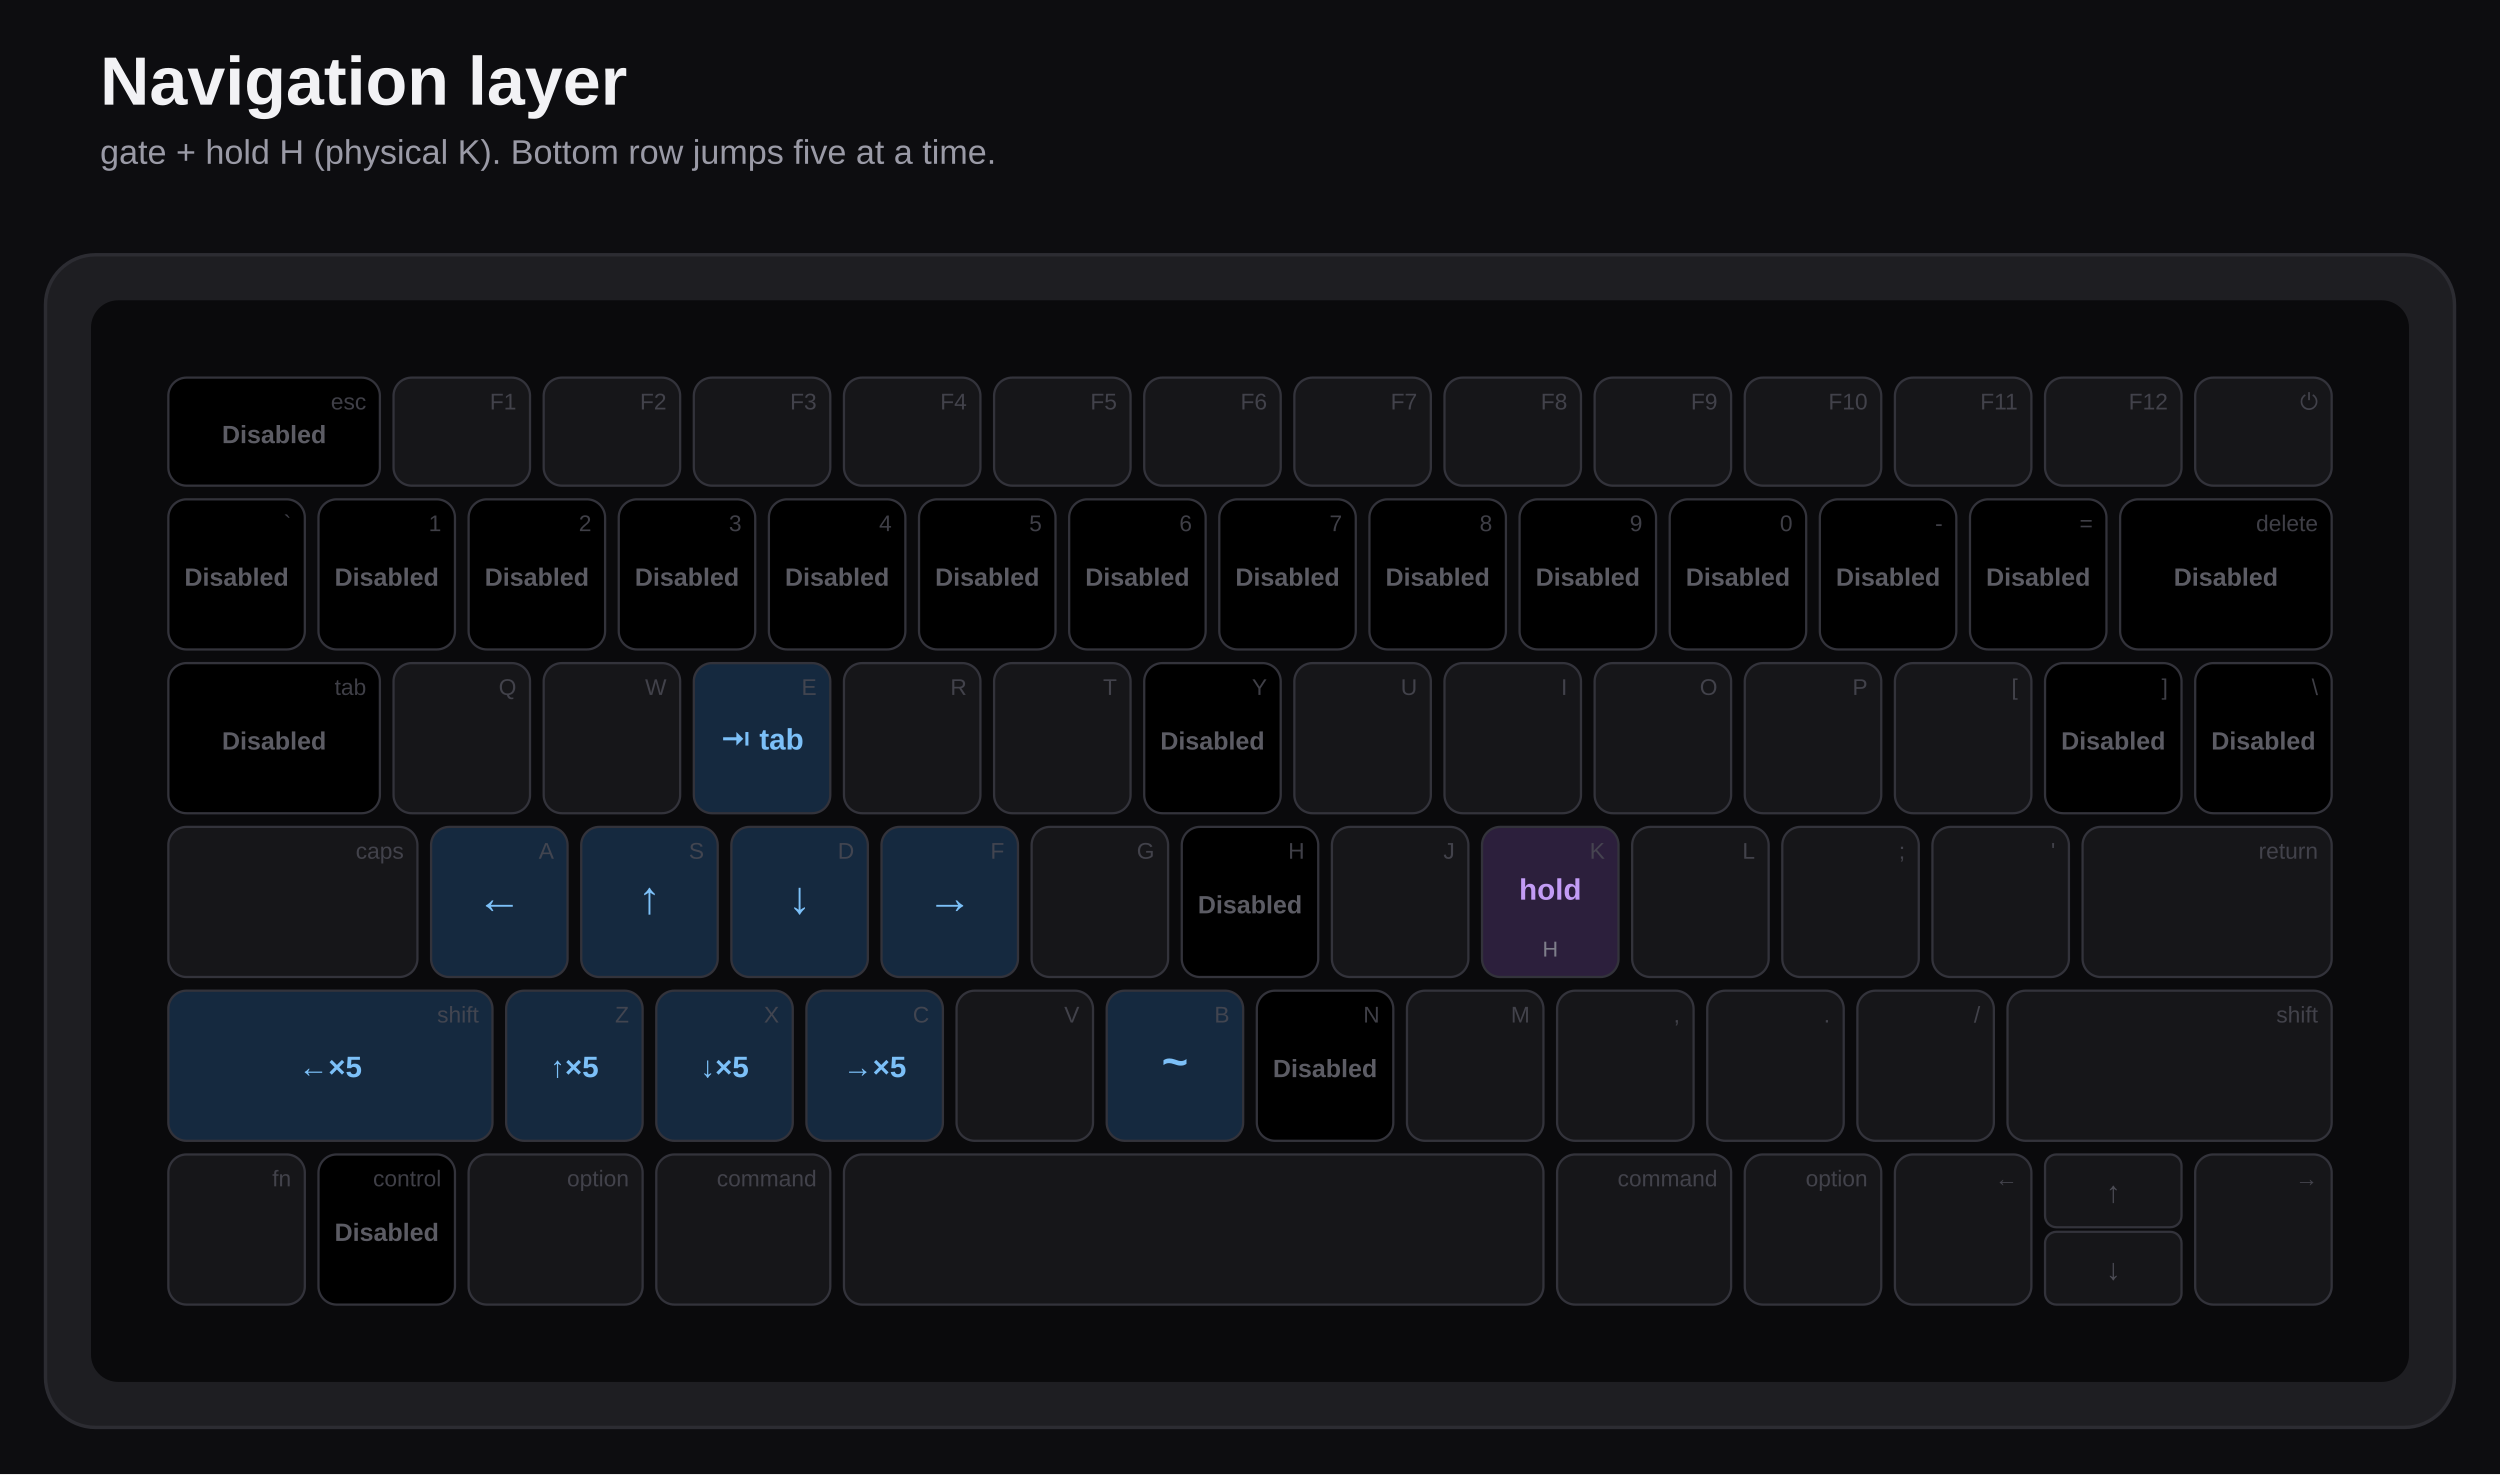
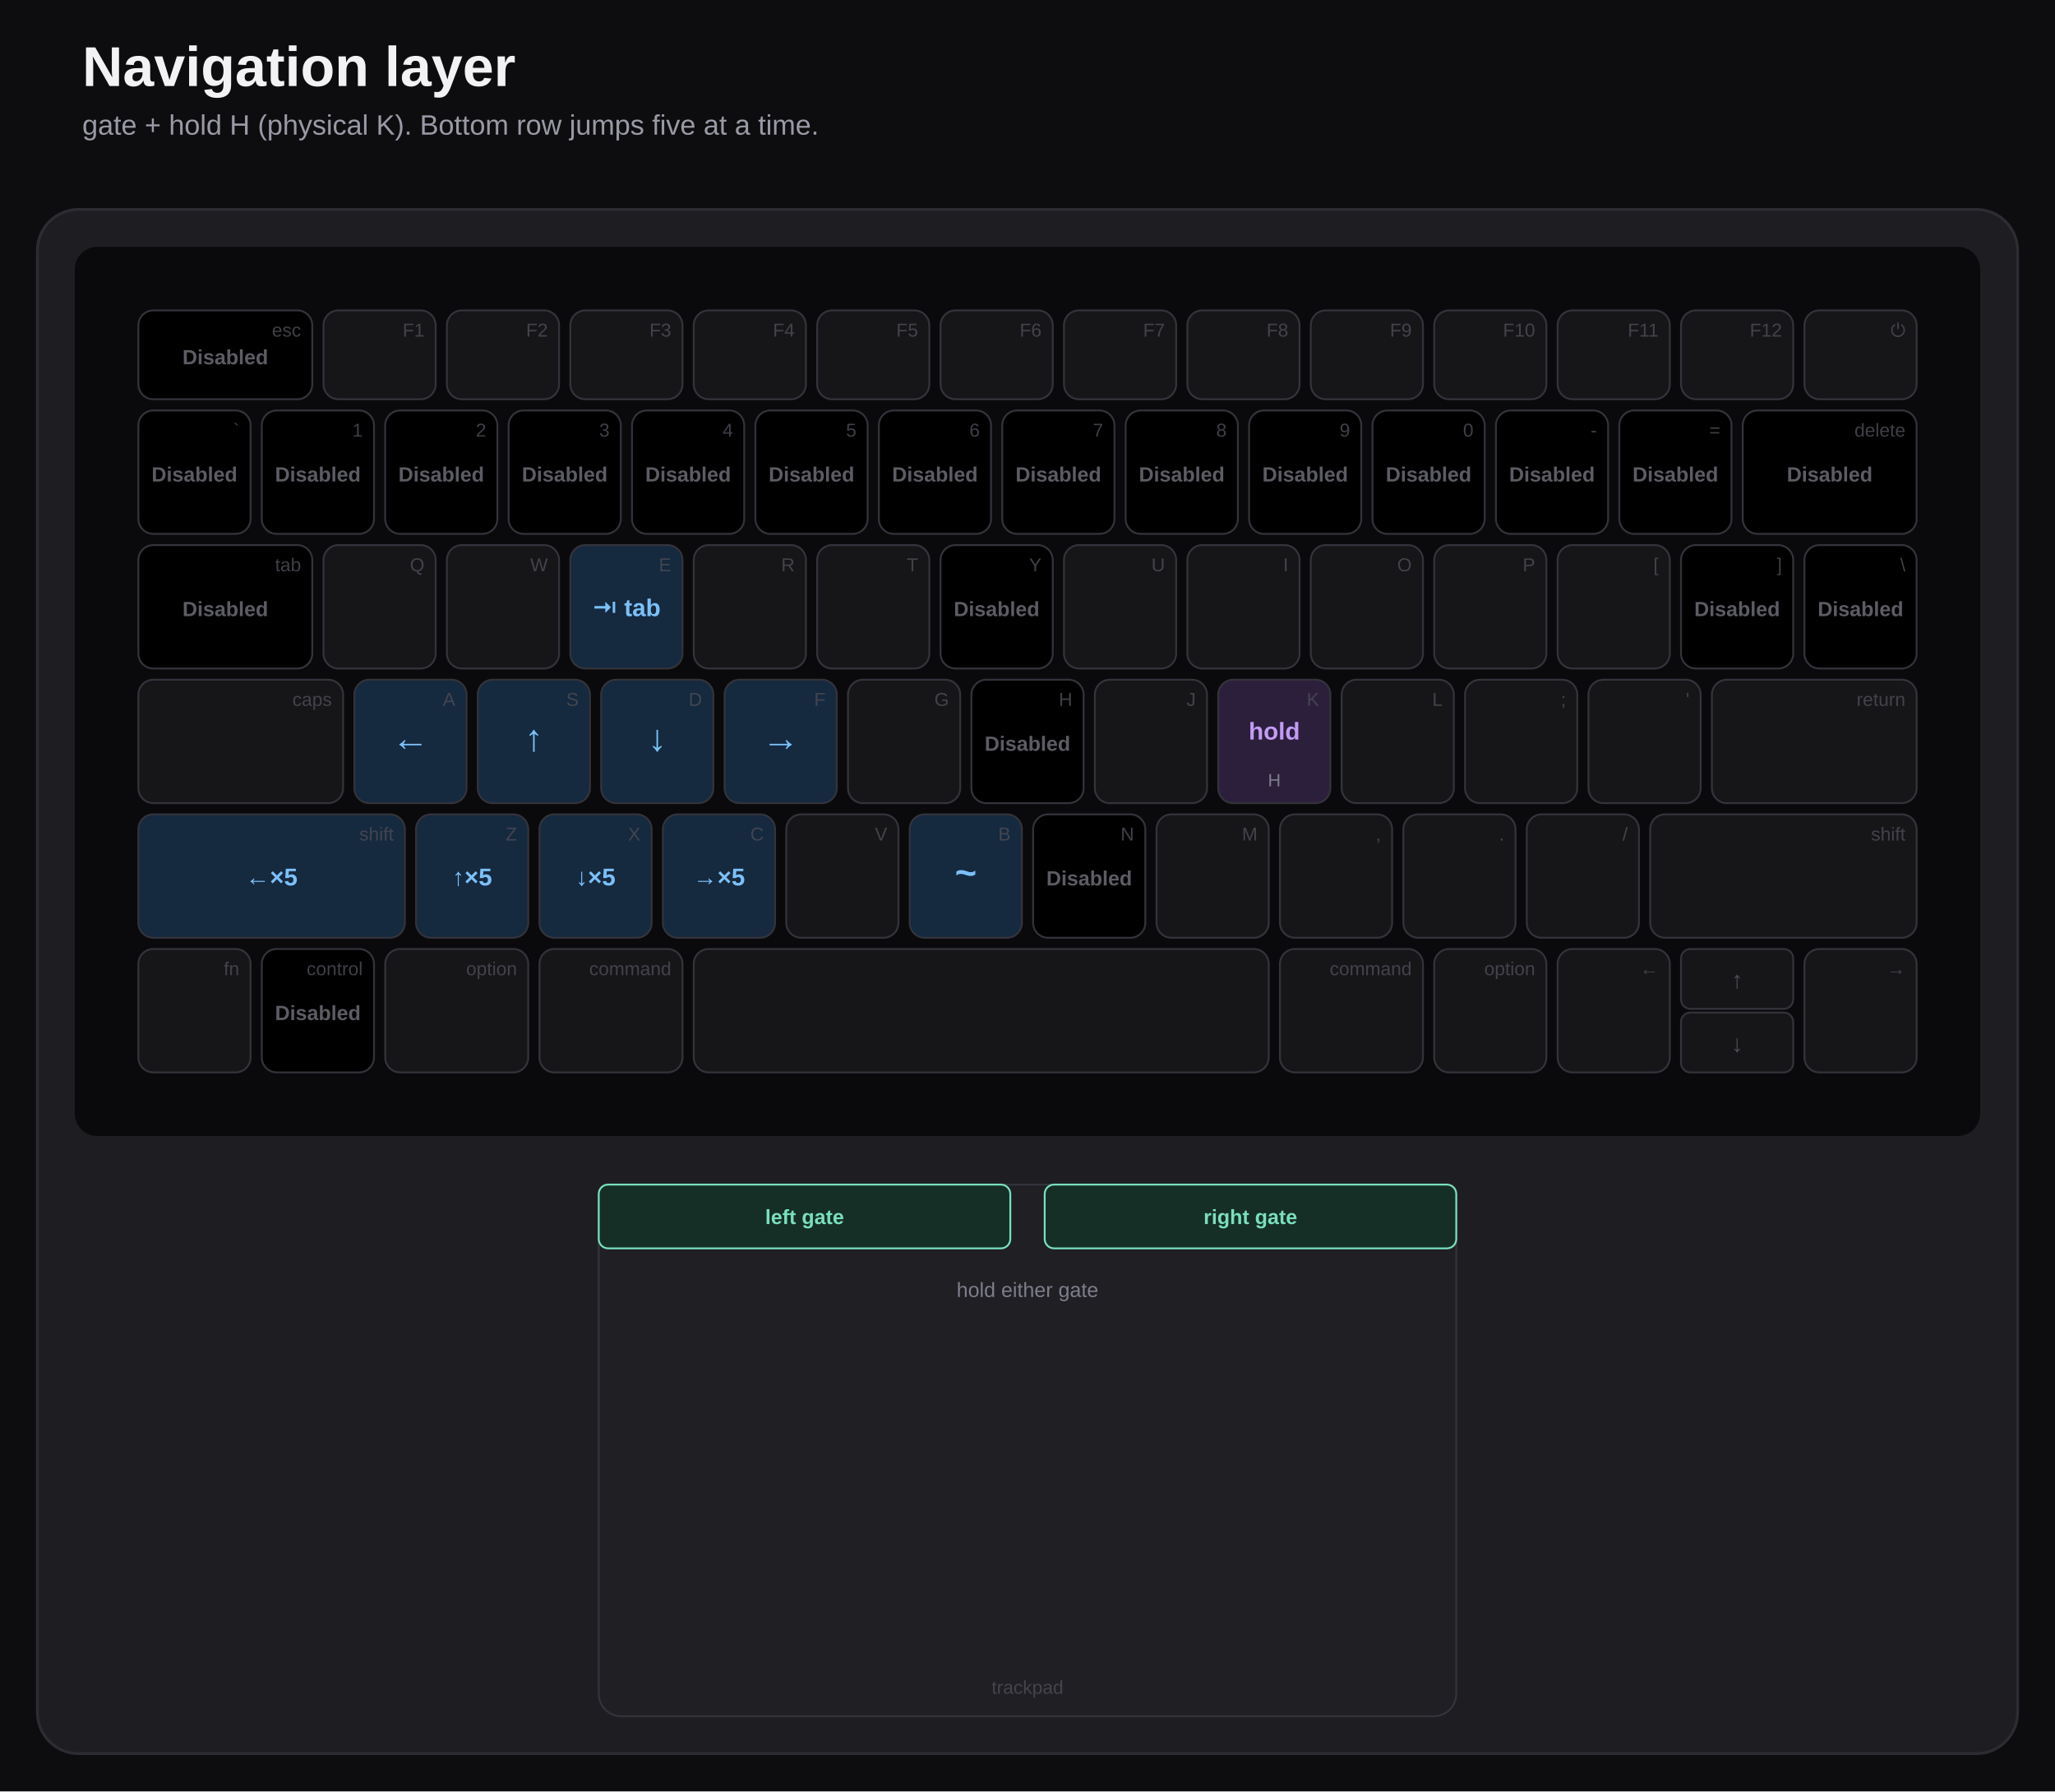
- <svg xmlns="http://www.w3.org/2000/svg" width="1099" height="648" viewBox="0 0 1099 648" role="img" aria-label="Navigation layer layer of the splitmac">
-   <rect width="1099" height="648" fill="#0d0d10" />
+ <svg xmlns="http://www.w3.org/2000/svg" width="1099" height="958" viewBox="0 0 1099 958" role="img" aria-label="Navigation layer layer of the splitmac">
+   <rect width="1099" height="958" fill="#0d0d10" />
  <text x="44.0" y="46.0" fill="#f2f2f5" font-size="30" font-weight="700" text-anchor="start" opacity="1.0" font-family="-apple-system, BlinkMacSystemFont, 'SF Pro Text', 'Helvetica Neue', Arial, sans-serif">Navigation layer</text>
  <text x="44.0" y="72.0" fill="#9a9aa6" font-size="15" font-weight="400" text-anchor="start" opacity="1.0" font-family="-apple-system, BlinkMacSystemFont, 'SF Pro Text', 'Helvetica Neue', Arial, sans-serif">gate + hold H (physical K). Bottom row jumps five at a time.</text>
-   <rect x="20.0" y="112.0" width="1059.0" height="515.5" rx="22" fill="#1e1e22" stroke="#2c2c32" stroke-width="1.5" />
+   <rect x="20.0" y="112.0" width="1059.0" height="825.8" rx="22" fill="#1e1e22" stroke="#2c2c32" stroke-width="1.5" />
  <rect x="40.0" y="132.0" width="1019.0" height="475.5" rx="12" fill="#0a0a0c" />
+   <rect x="320.2" y="633.5" width="458.6" height="284.3" rx="12" fill="#1f1f24" stroke="#33333b" stroke-width="1" />
+   <rect x="320.2" y="633.5" width="220.1" height="34.1" rx="5" fill="#152e26" stroke="#79dfbc" stroke-width="1" />
+   <text x="430.3" y="654.6" fill="#79dfbc" font-size="11" font-weight="600" text-anchor="middle" opacity="1.0" font-family="-apple-system, BlinkMacSystemFont, 'SF Pro Text', 'Helvetica Neue', Arial, sans-serif">left gate</text>
+   <rect x="558.7" y="633.5" width="220.1" height="34.1" rx="5" fill="#152e26" stroke="#79dfbc" stroke-width="1" />
+   <text x="668.7" y="654.6" fill="#79dfbc" font-size="11" font-weight="600" text-anchor="middle" opacity="1.0" font-family="-apple-system, BlinkMacSystemFont, 'SF Pro Text', 'Helvetica Neue', Arial, sans-serif">right gate</text>
+   <text x="549.5" y="693.6" fill="#7e7e8a" font-size="11" font-weight="500" text-anchor="middle" opacity="1.0" font-family="-apple-system, BlinkMacSystemFont, 'SF Pro Text', 'Helvetica Neue', Arial, sans-serif">hold either gate</text>
+   <text x="549.5" y="905.8" fill="#4a4a53" font-size="10" font-weight="500" text-anchor="middle" opacity="0.85" font-family="-apple-system, BlinkMacSystemFont, 'SF Pro Text', 'Helvetica Neue', Arial, sans-serif">trackpad</text>
  <rect x="74.0" y="166.0" width="93.0" height="47.5" rx="8" fill="#000000" stroke="#33333b" stroke-width="1" />
  <text x="161.0" y="180.0" fill="#4a4a53" font-size="10" font-weight="500" text-anchor="end" opacity="0.85" font-family="-apple-system, BlinkMacSystemFont, 'SF Pro Text', 'Helvetica Neue', Arial, sans-serif">esc</text>
  <text x="120.5" y="194.8" fill="#5c5c64" font-size="11" font-weight="600" text-anchor="middle" opacity="1.0" font-family="-apple-system, BlinkMacSystemFont, 'SF Pro Text', 'Helvetica Neue', Arial, sans-serif">Disabled</text>
  <rect x="173.0" y="166.0" width="60.0" height="47.5" rx="8" fill="#161619" stroke="#33333b" stroke-width="1" />
  <text x="227.0" y="180.0" fill="#4a4a53" font-size="10" font-weight="500" text-anchor="end" opacity="0.85" font-family="-apple-system, BlinkMacSystemFont, 'SF Pro Text', 'Helvetica Neue', Arial, sans-serif">F1</text>
  <rect x="239.0" y="166.0" width="60.0" height="47.5" rx="8" fill="#161619" stroke="#33333b" stroke-width="1" />
  <text x="293.0" y="180.0" fill="#4a4a53" font-size="10" font-weight="500" text-anchor="end" opacity="0.85" font-family="-apple-system, BlinkMacSystemFont, 'SF Pro Text', 'Helvetica Neue', Arial, sans-serif">F2</text>
  <rect x="305.0" y="166.0" width="60.0" height="47.5" rx="8" fill="#161619" stroke="#33333b" stroke-width="1" />
  <text x="359.0" y="180.0" fill="#4a4a53" font-size="10" font-weight="500" text-anchor="end" opacity="0.85" font-family="-apple-system, BlinkMacSystemFont, 'SF Pro Text', 'Helvetica Neue', Arial, sans-serif">F3</text>
  <rect x="371.0" y="166.0" width="60.0" height="47.5" rx="8" fill="#161619" stroke="#33333b" stroke-width="1" />
  <text x="425.0" y="180.0" fill="#4a4a53" font-size="10" font-weight="500" text-anchor="end" opacity="0.85" font-family="-apple-system, BlinkMacSystemFont, 'SF Pro Text', 'Helvetica Neue', Arial, sans-serif">F4</text>
  <rect x="437.0" y="166.0" width="60.0" height="47.5" rx="8" fill="#161619" stroke="#33333b" stroke-width="1" />
  <text x="491.0" y="180.0" fill="#4a4a53" font-size="10" font-weight="500" text-anchor="end" opacity="0.85" font-family="-apple-system, BlinkMacSystemFont, 'SF Pro Text', 'Helvetica Neue', Arial, sans-serif">F5</text>
  <rect x="503.0" y="166.0" width="60.0" height="47.5" rx="8" fill="#161619" stroke="#33333b" stroke-width="1" />
  <text x="557.0" y="180.0" fill="#4a4a53" font-size="10" font-weight="500" text-anchor="end" opacity="0.85" font-family="-apple-system, BlinkMacSystemFont, 'SF Pro Text', 'Helvetica Neue', Arial, sans-serif">F6</text>
  <rect x="569.0" y="166.0" width="60.0" height="47.5" rx="8" fill="#161619" stroke="#33333b" stroke-width="1" />
  <text x="623.0" y="180.0" fill="#4a4a53" font-size="10" font-weight="500" text-anchor="end" opacity="0.85" font-family="-apple-system, BlinkMacSystemFont, 'SF Pro Text', 'Helvetica Neue', Arial, sans-serif">F7</text>
  <rect x="635.0" y="166.0" width="60.0" height="47.5" rx="8" fill="#161619" stroke="#33333b" stroke-width="1" />
  <text x="689.0" y="180.0" fill="#4a4a53" font-size="10" font-weight="500" text-anchor="end" opacity="0.85" font-family="-apple-system, BlinkMacSystemFont, 'SF Pro Text', 'Helvetica Neue', Arial, sans-serif">F8</text>
  <rect x="701.0" y="166.0" width="60.0" height="47.5" rx="8" fill="#161619" stroke="#33333b" stroke-width="1" />
  <text x="755.0" y="180.0" fill="#4a4a53" font-size="10" font-weight="500" text-anchor="end" opacity="0.85" font-family="-apple-system, BlinkMacSystemFont, 'SF Pro Text', 'Helvetica Neue', Arial, sans-serif">F9</text>
  <rect x="767.0" y="166.0" width="60.0" height="47.5" rx="8" fill="#161619" stroke="#33333b" stroke-width="1" />
  <text x="821.0" y="180.0" fill="#4a4a53" font-size="10" font-weight="500" text-anchor="end" opacity="0.85" font-family="-apple-system, BlinkMacSystemFont, 'SF Pro Text', 'Helvetica Neue', Arial, sans-serif">F10</text>
  <rect x="833.0" y="166.0" width="60.0" height="47.5" rx="8" fill="#161619" stroke="#33333b" stroke-width="1" />
  <text x="887.0" y="180.0" fill="#4a4a53" font-size="10" font-weight="500" text-anchor="end" opacity="0.85" font-family="-apple-system, BlinkMacSystemFont, 'SF Pro Text', 'Helvetica Neue', Arial, sans-serif">F11</text>
  <rect x="899.0" y="166.0" width="60.0" height="47.5" rx="8" fill="#161619" stroke="#33333b" stroke-width="1" />
  <text x="953.0" y="180.0" fill="#4a4a53" font-size="10" font-weight="500" text-anchor="end" opacity="0.85" font-family="-apple-system, BlinkMacSystemFont, 'SF Pro Text', 'Helvetica Neue', Arial, sans-serif">F12</text>
  <rect x="965.0" y="166.0" width="60.0" height="47.5" rx="8" fill="#161619" stroke="#33333b" stroke-width="1" />
  <text x="1019.0" y="180.0" fill="#4a4a53" font-size="10" font-weight="500" text-anchor="end" opacity="0.85" font-family="-apple-system, BlinkMacSystemFont, 'SF Pro Text', 'Helvetica Neue', Arial, sans-serif">⏻</text>
  <rect x="74.0" y="219.5" width="60.0" height="66.0" rx="8" fill="#000000" stroke="#33333b" stroke-width="1" />
  <text x="128.0" y="233.5" fill="#4a4a53" font-size="10" font-weight="500" text-anchor="end" opacity="0.85" font-family="-apple-system, BlinkMacSystemFont, 'SF Pro Text', 'Helvetica Neue', Arial, sans-serif">`</text>
  <text x="104.0" y="257.5" fill="#5c5c64" font-size="11" font-weight="600" text-anchor="middle" opacity="1.0" font-family="-apple-system, BlinkMacSystemFont, 'SF Pro Text', 'Helvetica Neue', Arial, sans-serif">Disabled</text>
  <rect x="140.0" y="219.5" width="60.0" height="66.0" rx="8" fill="#000000" stroke="#33333b" stroke-width="1" />
  <text x="194.0" y="233.5" fill="#4a4a53" font-size="10" font-weight="500" text-anchor="end" opacity="0.85" font-family="-apple-system, BlinkMacSystemFont, 'SF Pro Text', 'Helvetica Neue', Arial, sans-serif">1</text>
  <text x="170.0" y="257.5" fill="#5c5c64" font-size="11" font-weight="600" text-anchor="middle" opacity="1.0" font-family="-apple-system, BlinkMacSystemFont, 'SF Pro Text', 'Helvetica Neue', Arial, sans-serif">Disabled</text>
  <rect x="206.0" y="219.5" width="60.0" height="66.0" rx="8" fill="#000000" stroke="#33333b" stroke-width="1" />
  <text x="260.0" y="233.5" fill="#4a4a53" font-size="10" font-weight="500" text-anchor="end" opacity="0.85" font-family="-apple-system, BlinkMacSystemFont, 'SF Pro Text', 'Helvetica Neue', Arial, sans-serif">2</text>
  <text x="236.0" y="257.5" fill="#5c5c64" font-size="11" font-weight="600" text-anchor="middle" opacity="1.0" font-family="-apple-system, BlinkMacSystemFont, 'SF Pro Text', 'Helvetica Neue', Arial, sans-serif">Disabled</text>
  <rect x="272.0" y="219.5" width="60.0" height="66.0" rx="8" fill="#000000" stroke="#33333b" stroke-width="1" />
  <text x="326.0" y="233.5" fill="#4a4a53" font-size="10" font-weight="500" text-anchor="end" opacity="0.85" font-family="-apple-system, BlinkMacSystemFont, 'SF Pro Text', 'Helvetica Neue', Arial, sans-serif">3</text>
  <text x="302.0" y="257.5" fill="#5c5c64" font-size="11" font-weight="600" text-anchor="middle" opacity="1.0" font-family="-apple-system, BlinkMacSystemFont, 'SF Pro Text', 'Helvetica Neue', Arial, sans-serif">Disabled</text>
  <rect x="338.0" y="219.5" width="60.0" height="66.0" rx="8" fill="#000000" stroke="#33333b" stroke-width="1" />
  <text x="392.0" y="233.5" fill="#4a4a53" font-size="10" font-weight="500" text-anchor="end" opacity="0.85" font-family="-apple-system, BlinkMacSystemFont, 'SF Pro Text', 'Helvetica Neue', Arial, sans-serif">4</text>
  <text x="368.0" y="257.5" fill="#5c5c64" font-size="11" font-weight="600" text-anchor="middle" opacity="1.0" font-family="-apple-system, BlinkMacSystemFont, 'SF Pro Text', 'Helvetica Neue', Arial, sans-serif">Disabled</text>
  <rect x="404.0" y="219.5" width="60.0" height="66.0" rx="8" fill="#000000" stroke="#33333b" stroke-width="1" />
  <text x="458.0" y="233.5" fill="#4a4a53" font-size="10" font-weight="500" text-anchor="end" opacity="0.85" font-family="-apple-system, BlinkMacSystemFont, 'SF Pro Text', 'Helvetica Neue', Arial, sans-serif">5</text>
  <text x="434.0" y="257.5" fill="#5c5c64" font-size="11" font-weight="600" text-anchor="middle" opacity="1.0" font-family="-apple-system, BlinkMacSystemFont, 'SF Pro Text', 'Helvetica Neue', Arial, sans-serif">Disabled</text>
  <rect x="470.0" y="219.5" width="60.0" height="66.0" rx="8" fill="#000000" stroke="#33333b" stroke-width="1" />
  <text x="524.0" y="233.5" fill="#4a4a53" font-size="10" font-weight="500" text-anchor="end" opacity="0.85" font-family="-apple-system, BlinkMacSystemFont, 'SF Pro Text', 'Helvetica Neue', Arial, sans-serif">6</text>
  <text x="500.0" y="257.5" fill="#5c5c64" font-size="11" font-weight="600" text-anchor="middle" opacity="1.0" font-family="-apple-system, BlinkMacSystemFont, 'SF Pro Text', 'Helvetica Neue', Arial, sans-serif">Disabled</text>
  <rect x="536.0" y="219.5" width="60.0" height="66.0" rx="8" fill="#000000" stroke="#33333b" stroke-width="1" />
  <text x="590.0" y="233.5" fill="#4a4a53" font-size="10" font-weight="500" text-anchor="end" opacity="0.85" font-family="-apple-system, BlinkMacSystemFont, 'SF Pro Text', 'Helvetica Neue', Arial, sans-serif">7</text>
  <text x="566.0" y="257.5" fill="#5c5c64" font-size="11" font-weight="600" text-anchor="middle" opacity="1.0" font-family="-apple-system, BlinkMacSystemFont, 'SF Pro Text', 'Helvetica Neue', Arial, sans-serif">Disabled</text>
  <rect x="602.0" y="219.5" width="60.0" height="66.0" rx="8" fill="#000000" stroke="#33333b" stroke-width="1" />
  <text x="656.0" y="233.5" fill="#4a4a53" font-size="10" font-weight="500" text-anchor="end" opacity="0.85" font-family="-apple-system, BlinkMacSystemFont, 'SF Pro Text', 'Helvetica Neue', Arial, sans-serif">8</text>
  <text x="632.0" y="257.5" fill="#5c5c64" font-size="11" font-weight="600" text-anchor="middle" opacity="1.0" font-family="-apple-system, BlinkMacSystemFont, 'SF Pro Text', 'Helvetica Neue', Arial, sans-serif">Disabled</text>
  <rect x="668.0" y="219.5" width="60.0" height="66.0" rx="8" fill="#000000" stroke="#33333b" stroke-width="1" />
  <text x="722.0" y="233.5" fill="#4a4a53" font-size="10" font-weight="500" text-anchor="end" opacity="0.85" font-family="-apple-system, BlinkMacSystemFont, 'SF Pro Text', 'Helvetica Neue', Arial, sans-serif">9</text>
  <text x="698.0" y="257.5" fill="#5c5c64" font-size="11" font-weight="600" text-anchor="middle" opacity="1.0" font-family="-apple-system, BlinkMacSystemFont, 'SF Pro Text', 'Helvetica Neue', Arial, sans-serif">Disabled</text>
  <rect x="734.0" y="219.5" width="60.0" height="66.0" rx="8" fill="#000000" stroke="#33333b" stroke-width="1" />
  <text x="788.0" y="233.5" fill="#4a4a53" font-size="10" font-weight="500" text-anchor="end" opacity="0.85" font-family="-apple-system, BlinkMacSystemFont, 'SF Pro Text', 'Helvetica Neue', Arial, sans-serif">0</text>
  <text x="764.0" y="257.5" fill="#5c5c64" font-size="11" font-weight="600" text-anchor="middle" opacity="1.0" font-family="-apple-system, BlinkMacSystemFont, 'SF Pro Text', 'Helvetica Neue', Arial, sans-serif">Disabled</text>
  <rect x="800.0" y="219.5" width="60.0" height="66.0" rx="8" fill="#000000" stroke="#33333b" stroke-width="1" />
  <text x="854.0" y="233.5" fill="#4a4a53" font-size="10" font-weight="500" text-anchor="end" opacity="0.85" font-family="-apple-system, BlinkMacSystemFont, 'SF Pro Text', 'Helvetica Neue', Arial, sans-serif">-</text>
  <text x="830.0" y="257.5" fill="#5c5c64" font-size="11" font-weight="600" text-anchor="middle" opacity="1.0" font-family="-apple-system, BlinkMacSystemFont, 'SF Pro Text', 'Helvetica Neue', Arial, sans-serif">Disabled</text>
  <rect x="866.0" y="219.5" width="60.0" height="66.0" rx="8" fill="#000000" stroke="#33333b" stroke-width="1" />
  <text x="920.0" y="233.5" fill="#4a4a53" font-size="10" font-weight="500" text-anchor="end" opacity="0.85" font-family="-apple-system, BlinkMacSystemFont, 'SF Pro Text', 'Helvetica Neue', Arial, sans-serif">=</text>
  <text x="896.0" y="257.5" fill="#5c5c64" font-size="11" font-weight="600" text-anchor="middle" opacity="1.0" font-family="-apple-system, BlinkMacSystemFont, 'SF Pro Text', 'Helvetica Neue', Arial, sans-serif">Disabled</text>
  <rect x="932.0" y="219.5" width="93.0" height="66.0" rx="8" fill="#000000" stroke="#33333b" stroke-width="1" />
  <text x="1019.0" y="233.5" fill="#4a4a53" font-size="10" font-weight="500" text-anchor="end" opacity="0.85" font-family="-apple-system, BlinkMacSystemFont, 'SF Pro Text', 'Helvetica Neue', Arial, sans-serif">delete</text>
  <text x="978.5" y="257.5" fill="#5c5c64" font-size="11" font-weight="600" text-anchor="middle" opacity="1.0" font-family="-apple-system, BlinkMacSystemFont, 'SF Pro Text', 'Helvetica Neue', Arial, sans-serif">Disabled</text>
  <rect x="74.0" y="291.5" width="93.0" height="66.0" rx="8" fill="#000000" stroke="#33333b" stroke-width="1" />
  <text x="161.0" y="305.5" fill="#4a4a53" font-size="10" font-weight="500" text-anchor="end" opacity="0.85" font-family="-apple-system, BlinkMacSystemFont, 'SF Pro Text', 'Helvetica Neue', Arial, sans-serif">tab</text>
  <text x="120.5" y="329.5" fill="#5c5c64" font-size="11" font-weight="600" text-anchor="middle" opacity="1.0" font-family="-apple-system, BlinkMacSystemFont, 'SF Pro Text', 'Helvetica Neue', Arial, sans-serif">Disabled</text>
  <rect x="173.0" y="291.5" width="60.0" height="66.0" rx="8" fill="#161619" stroke="#33333b" stroke-width="1" />
  <text x="227.0" y="305.5" fill="#4a4a53" font-size="10" font-weight="500" text-anchor="end" opacity="0.85" font-family="-apple-system, BlinkMacSystemFont, 'SF Pro Text', 'Helvetica Neue', Arial, sans-serif">Q</text>
  <rect x="239.0" y="291.5" width="60.0" height="66.0" rx="8" fill="#161619" stroke="#33333b" stroke-width="1" />
  <text x="293.0" y="305.5" fill="#4a4a53" font-size="10" font-weight="500" text-anchor="end" opacity="0.85" font-family="-apple-system, BlinkMacSystemFont, 'SF Pro Text', 'Helvetica Neue', Arial, sans-serif">W</text>
  <rect x="305.0" y="291.5" width="60.0" height="66.0" rx="8" fill="#15293f" stroke="#33333b" stroke-width="1" />
  <text x="359.0" y="305.5" fill="#4a4a53" font-size="10" font-weight="500" text-anchor="end" opacity="0.85" font-family="-apple-system, BlinkMacSystemFont, 'SF Pro Text', 'Helvetica Neue', Arial, sans-serif">E</text>
  <text x="335.0" y="329.5" fill="#7cc0f8" font-size="13" font-weight="600" text-anchor="middle" opacity="1.0" font-family="-apple-system, BlinkMacSystemFont, 'SF Pro Text', 'Helvetica Neue', Arial, sans-serif">⇥ tab</text>
  <rect x="371.0" y="291.5" width="60.0" height="66.0" rx="8" fill="#161619" stroke="#33333b" stroke-width="1" />
  <text x="425.0" y="305.5" fill="#4a4a53" font-size="10" font-weight="500" text-anchor="end" opacity="0.85" font-family="-apple-system, BlinkMacSystemFont, 'SF Pro Text', 'Helvetica Neue', Arial, sans-serif">R</text>
  <rect x="437.0" y="291.5" width="60.0" height="66.0" rx="8" fill="#161619" stroke="#33333b" stroke-width="1" />
  <text x="491.0" y="305.5" fill="#4a4a53" font-size="10" font-weight="500" text-anchor="end" opacity="0.85" font-family="-apple-system, BlinkMacSystemFont, 'SF Pro Text', 'Helvetica Neue', Arial, sans-serif">T</text>
  <rect x="503.0" y="291.5" width="60.0" height="66.0" rx="8" fill="#000000" stroke="#33333b" stroke-width="1" />
  <text x="557.0" y="305.5" fill="#4a4a53" font-size="10" font-weight="500" text-anchor="end" opacity="0.85" font-family="-apple-system, BlinkMacSystemFont, 'SF Pro Text', 'Helvetica Neue', Arial, sans-serif">Y</text>
  <text x="533.0" y="329.5" fill="#5c5c64" font-size="11" font-weight="600" text-anchor="middle" opacity="1.0" font-family="-apple-system, BlinkMacSystemFont, 'SF Pro Text', 'Helvetica Neue', Arial, sans-serif">Disabled</text>
  <rect x="569.0" y="291.5" width="60.0" height="66.0" rx="8" fill="#161619" stroke="#33333b" stroke-width="1" />
  <text x="623.0" y="305.5" fill="#4a4a53" font-size="10" font-weight="500" text-anchor="end" opacity="0.85" font-family="-apple-system, BlinkMacSystemFont, 'SF Pro Text', 'Helvetica Neue', Arial, sans-serif">U</text>
  <rect x="635.0" y="291.5" width="60.0" height="66.0" rx="8" fill="#161619" stroke="#33333b" stroke-width="1" />
  <text x="689.0" y="305.5" fill="#4a4a53" font-size="10" font-weight="500" text-anchor="end" opacity="0.85" font-family="-apple-system, BlinkMacSystemFont, 'SF Pro Text', 'Helvetica Neue', Arial, sans-serif">I</text>
  <rect x="701.0" y="291.5" width="60.0" height="66.0" rx="8" fill="#161619" stroke="#33333b" stroke-width="1" />
  <text x="755.0" y="305.5" fill="#4a4a53" font-size="10" font-weight="500" text-anchor="end" opacity="0.85" font-family="-apple-system, BlinkMacSystemFont, 'SF Pro Text', 'Helvetica Neue', Arial, sans-serif">O</text>
  <rect x="767.0" y="291.5" width="60.0" height="66.0" rx="8" fill="#161619" stroke="#33333b" stroke-width="1" />
  <text x="821.0" y="305.5" fill="#4a4a53" font-size="10" font-weight="500" text-anchor="end" opacity="0.85" font-family="-apple-system, BlinkMacSystemFont, 'SF Pro Text', 'Helvetica Neue', Arial, sans-serif">P</text>
  <rect x="833.0" y="291.5" width="60.0" height="66.0" rx="8" fill="#161619" stroke="#33333b" stroke-width="1" />
  <text x="887.0" y="305.5" fill="#4a4a53" font-size="10" font-weight="500" text-anchor="end" opacity="0.85" font-family="-apple-system, BlinkMacSystemFont, 'SF Pro Text', 'Helvetica Neue', Arial, sans-serif">[</text>
  <rect x="899.0" y="291.5" width="60.0" height="66.0" rx="8" fill="#000000" stroke="#33333b" stroke-width="1" />
  <text x="953.0" y="305.5" fill="#4a4a53" font-size="10" font-weight="500" text-anchor="end" opacity="0.85" font-family="-apple-system, BlinkMacSystemFont, 'SF Pro Text', 'Helvetica Neue', Arial, sans-serif">]</text>
  <text x="929.0" y="329.5" fill="#5c5c64" font-size="11" font-weight="600" text-anchor="middle" opacity="1.0" font-family="-apple-system, BlinkMacSystemFont, 'SF Pro Text', 'Helvetica Neue', Arial, sans-serif">Disabled</text>
  <rect x="965.0" y="291.5" width="60.0" height="66.0" rx="8" fill="#000000" stroke="#33333b" stroke-width="1" />
  <text x="1019.0" y="305.5" fill="#4a4a53" font-size="10" font-weight="500" text-anchor="end" opacity="0.85" font-family="-apple-system, BlinkMacSystemFont, 'SF Pro Text', 'Helvetica Neue', Arial, sans-serif">\</text>
  <text x="995.0" y="329.5" fill="#5c5c64" font-size="11" font-weight="600" text-anchor="middle" opacity="1.0" font-family="-apple-system, BlinkMacSystemFont, 'SF Pro Text', 'Helvetica Neue', Arial, sans-serif">Disabled</text>
  <rect x="74.0" y="363.5" width="109.5" height="66.0" rx="8" fill="#161619" stroke="#33333b" stroke-width="1" />
  <text x="177.5" y="377.5" fill="#4a4a53" font-size="10" font-weight="500" text-anchor="end" opacity="0.85" font-family="-apple-system, BlinkMacSystemFont, 'SF Pro Text', 'Helvetica Neue', Arial, sans-serif">caps</text>
  <rect x="189.5" y="363.5" width="60.0" height="66.0" rx="8" fill="#15293f" stroke="#33333b" stroke-width="1" />
  <text x="243.5" y="377.5" fill="#4a4a53" font-size="10" font-weight="500" text-anchor="end" opacity="0.85" font-family="-apple-system, BlinkMacSystemFont, 'SF Pro Text', 'Helvetica Neue', Arial, sans-serif">A</text>
  <text x="219.5" y="401.5" fill="#7cc0f8" font-size="20" font-weight="700" text-anchor="middle" opacity="1.0" font-family="-apple-system, BlinkMacSystemFont, 'SF Pro Text', 'Helvetica Neue', Arial, sans-serif">←</text>
  <rect x="255.5" y="363.5" width="60.0" height="66.0" rx="8" fill="#15293f" stroke="#33333b" stroke-width="1" />
  <text x="309.5" y="377.5" fill="#4a4a53" font-size="10" font-weight="500" text-anchor="end" opacity="0.85" font-family="-apple-system, BlinkMacSystemFont, 'SF Pro Text', 'Helvetica Neue', Arial, sans-serif">S</text>
  <text x="285.5" y="401.5" fill="#7cc0f8" font-size="20" font-weight="700" text-anchor="middle" opacity="1.0" font-family="-apple-system, BlinkMacSystemFont, 'SF Pro Text', 'Helvetica Neue', Arial, sans-serif">↑</text>
  <rect x="321.5" y="363.5" width="60.0" height="66.0" rx="8" fill="#15293f" stroke="#33333b" stroke-width="1" />
  <text x="375.5" y="377.5" fill="#4a4a53" font-size="10" font-weight="500" text-anchor="end" opacity="0.85" font-family="-apple-system, BlinkMacSystemFont, 'SF Pro Text', 'Helvetica Neue', Arial, sans-serif">D</text>
  <text x="351.5" y="401.5" fill="#7cc0f8" font-size="20" font-weight="700" text-anchor="middle" opacity="1.0" font-family="-apple-system, BlinkMacSystemFont, 'SF Pro Text', 'Helvetica Neue', Arial, sans-serif">↓</text>
  <rect x="387.5" y="363.5" width="60.0" height="66.0" rx="8" fill="#15293f" stroke="#33333b" stroke-width="1" />
  <text x="441.5" y="377.5" fill="#4a4a53" font-size="10" font-weight="500" text-anchor="end" opacity="0.85" font-family="-apple-system, BlinkMacSystemFont, 'SF Pro Text', 'Helvetica Neue', Arial, sans-serif">F</text>
  <text x="417.5" y="401.5" fill="#7cc0f8" font-size="20" font-weight="700" text-anchor="middle" opacity="1.0" font-family="-apple-system, BlinkMacSystemFont, 'SF Pro Text', 'Helvetica Neue', Arial, sans-serif">→</text>
  <rect x="453.5" y="363.5" width="60.0" height="66.0" rx="8" fill="#161619" stroke="#33333b" stroke-width="1" />
  <text x="507.5" y="377.5" fill="#4a4a53" font-size="10" font-weight="500" text-anchor="end" opacity="0.85" font-family="-apple-system, BlinkMacSystemFont, 'SF Pro Text', 'Helvetica Neue', Arial, sans-serif">G</text>
  <rect x="519.5" y="363.5" width="60.0" height="66.0" rx="8" fill="#000000" stroke="#33333b" stroke-width="1" />
  <text x="573.5" y="377.5" fill="#4a4a53" font-size="10" font-weight="500" text-anchor="end" opacity="0.85" font-family="-apple-system, BlinkMacSystemFont, 'SF Pro Text', 'Helvetica Neue', Arial, sans-serif">H</text>
  <text x="549.5" y="401.5" fill="#5c5c64" font-size="11" font-weight="600" text-anchor="middle" opacity="1.0" font-family="-apple-system, BlinkMacSystemFont, 'SF Pro Text', 'Helvetica Neue', Arial, sans-serif">Disabled</text>
  <rect x="585.5" y="363.5" width="60.0" height="66.0" rx="8" fill="#161619" stroke="#33333b" stroke-width="1" />
  <text x="639.5" y="377.5" fill="#4a4a53" font-size="10" font-weight="500" text-anchor="end" opacity="0.85" font-family="-apple-system, BlinkMacSystemFont, 'SF Pro Text', 'Helvetica Neue', Arial, sans-serif">J</text>
  <rect x="651.5" y="363.5" width="60.0" height="66.0" rx="8" fill="#2c1f3c" stroke="#33333b" stroke-width="1" />
  <text x="705.5" y="377.5" fill="#4a4a53" font-size="10" font-weight="500" text-anchor="end" opacity="0.85" font-family="-apple-system, BlinkMacSystemFont, 'SF Pro Text', 'Helvetica Neue', Arial, sans-serif">K</text>
  <text x="681.5" y="395.5" fill="#c39cf5" font-size="13" font-weight="600" text-anchor="middle" opacity="1.0" font-family="-apple-system, BlinkMacSystemFont, 'SF Pro Text', 'Helvetica Neue', Arial, sans-serif">hold</text>
  <text x="681.5" y="420.5" fill="#7e7e8a" font-size="9.5" font-weight="500" text-anchor="middle" opacity="1.0" font-family="-apple-system, BlinkMacSystemFont, 'SF Pro Text', 'Helvetica Neue', Arial, sans-serif">H</text>
  <rect x="717.5" y="363.5" width="60.0" height="66.0" rx="8" fill="#161619" stroke="#33333b" stroke-width="1" />
  <text x="771.5" y="377.5" fill="#4a4a53" font-size="10" font-weight="500" text-anchor="end" opacity="0.85" font-family="-apple-system, BlinkMacSystemFont, 'SF Pro Text', 'Helvetica Neue', Arial, sans-serif">L</text>
  <rect x="783.5" y="363.5" width="60.0" height="66.0" rx="8" fill="#161619" stroke="#33333b" stroke-width="1" />
  <text x="837.5" y="377.5" fill="#4a4a53" font-size="10" font-weight="500" text-anchor="end" opacity="0.85" font-family="-apple-system, BlinkMacSystemFont, 'SF Pro Text', 'Helvetica Neue', Arial, sans-serif">;</text>
  <rect x="849.5" y="363.5" width="60.0" height="66.0" rx="8" fill="#161619" stroke="#33333b" stroke-width="1" />
  <text x="903.5" y="377.5" fill="#4a4a53" font-size="10" font-weight="500" text-anchor="end" opacity="0.85" font-family="-apple-system, BlinkMacSystemFont, 'SF Pro Text', 'Helvetica Neue', Arial, sans-serif">'</text>
  <rect x="915.5" y="363.5" width="109.5" height="66.0" rx="8" fill="#161619" stroke="#33333b" stroke-width="1" />
  <text x="1019.0" y="377.5" fill="#4a4a53" font-size="10" font-weight="500" text-anchor="end" opacity="0.85" font-family="-apple-system, BlinkMacSystemFont, 'SF Pro Text', 'Helvetica Neue', Arial, sans-serif">return</text>
  <rect x="74.0" y="435.5" width="142.5" height="66.0" rx="8" fill="#15293f" stroke="#33333b" stroke-width="1" />
  <text x="210.5" y="449.5" fill="#4a4a53" font-size="10" font-weight="500" text-anchor="end" opacity="0.85" font-family="-apple-system, BlinkMacSystemFont, 'SF Pro Text', 'Helvetica Neue', Arial, sans-serif">shift</text>
  <text x="145.2" y="473.5" fill="#7cc0f8" font-size="13" font-weight="600" text-anchor="middle" opacity="1.0" font-family="-apple-system, BlinkMacSystemFont, 'SF Pro Text', 'Helvetica Neue', Arial, sans-serif">←×5</text>
  <rect x="222.5" y="435.5" width="60.0" height="66.0" rx="8" fill="#15293f" stroke="#33333b" stroke-width="1" />
  <text x="276.5" y="449.5" fill="#4a4a53" font-size="10" font-weight="500" text-anchor="end" opacity="0.85" font-family="-apple-system, BlinkMacSystemFont, 'SF Pro Text', 'Helvetica Neue', Arial, sans-serif">Z</text>
  <text x="252.5" y="473.5" fill="#7cc0f8" font-size="13" font-weight="600" text-anchor="middle" opacity="1.0" font-family="-apple-system, BlinkMacSystemFont, 'SF Pro Text', 'Helvetica Neue', Arial, sans-serif">↑×5</text>
  <rect x="288.5" y="435.5" width="60.0" height="66.0" rx="8" fill="#15293f" stroke="#33333b" stroke-width="1" />
  <text x="342.5" y="449.5" fill="#4a4a53" font-size="10" font-weight="500" text-anchor="end" opacity="0.85" font-family="-apple-system, BlinkMacSystemFont, 'SF Pro Text', 'Helvetica Neue', Arial, sans-serif">X</text>
  <text x="318.5" y="473.5" fill="#7cc0f8" font-size="13" font-weight="600" text-anchor="middle" opacity="1.0" font-family="-apple-system, BlinkMacSystemFont, 'SF Pro Text', 'Helvetica Neue', Arial, sans-serif">↓×5</text>
  <rect x="354.5" y="435.5" width="60.0" height="66.0" rx="8" fill="#15293f" stroke="#33333b" stroke-width="1" />
  <text x="408.5" y="449.5" fill="#4a4a53" font-size="10" font-weight="500" text-anchor="end" opacity="0.85" font-family="-apple-system, BlinkMacSystemFont, 'SF Pro Text', 'Helvetica Neue', Arial, sans-serif">C</text>
  <text x="384.5" y="473.5" fill="#7cc0f8" font-size="13" font-weight="600" text-anchor="middle" opacity="1.0" font-family="-apple-system, BlinkMacSystemFont, 'SF Pro Text', 'Helvetica Neue', Arial, sans-serif">→×5</text>
  <rect x="420.5" y="435.5" width="60.0" height="66.0" rx="8" fill="#161619" stroke="#33333b" stroke-width="1" />
  <text x="474.5" y="449.5" fill="#4a4a53" font-size="10" font-weight="500" text-anchor="end" opacity="0.85" font-family="-apple-system, BlinkMacSystemFont, 'SF Pro Text', 'Helvetica Neue', Arial, sans-serif">V</text>
  <rect x="486.5" y="435.5" width="60.0" height="66.0" rx="8" fill="#15293f" stroke="#33333b" stroke-width="1" />
  <text x="540.5" y="449.5" fill="#4a4a53" font-size="10" font-weight="500" text-anchor="end" opacity="0.85" font-family="-apple-system, BlinkMacSystemFont, 'SF Pro Text', 'Helvetica Neue', Arial, sans-serif">B</text>
  <text x="516.5" y="473.5" fill="#7cc0f8" font-size="20" font-weight="700" text-anchor="middle" opacity="1.0" font-family="-apple-system, BlinkMacSystemFont, 'SF Pro Text', 'Helvetica Neue', Arial, sans-serif">~</text>
  <rect x="552.5" y="435.5" width="60.0" height="66.0" rx="8" fill="#000000" stroke="#33333b" stroke-width="1" />
  <text x="606.5" y="449.5" fill="#4a4a53" font-size="10" font-weight="500" text-anchor="end" opacity="0.85" font-family="-apple-system, BlinkMacSystemFont, 'SF Pro Text', 'Helvetica Neue', Arial, sans-serif">N</text>
  <text x="582.5" y="473.5" fill="#5c5c64" font-size="11" font-weight="600" text-anchor="middle" opacity="1.0" font-family="-apple-system, BlinkMacSystemFont, 'SF Pro Text', 'Helvetica Neue', Arial, sans-serif">Disabled</text>
  <rect x="618.5" y="435.5" width="60.0" height="66.0" rx="8" fill="#161619" stroke="#33333b" stroke-width="1" />
  <text x="672.5" y="449.5" fill="#4a4a53" font-size="10" font-weight="500" text-anchor="end" opacity="0.85" font-family="-apple-system, BlinkMacSystemFont, 'SF Pro Text', 'Helvetica Neue', Arial, sans-serif">M</text>
  <rect x="684.5" y="435.5" width="60.0" height="66.0" rx="8" fill="#161619" stroke="#33333b" stroke-width="1" />
  <text x="738.5" y="449.5" fill="#4a4a53" font-size="10" font-weight="500" text-anchor="end" opacity="0.85" font-family="-apple-system, BlinkMacSystemFont, 'SF Pro Text', 'Helvetica Neue', Arial, sans-serif">,</text>
  <rect x="750.5" y="435.5" width="60.0" height="66.0" rx="8" fill="#161619" stroke="#33333b" stroke-width="1" />
  <text x="804.5" y="449.5" fill="#4a4a53" font-size="10" font-weight="500" text-anchor="end" opacity="0.85" font-family="-apple-system, BlinkMacSystemFont, 'SF Pro Text', 'Helvetica Neue', Arial, sans-serif">.</text>
  <rect x="816.5" y="435.5" width="60.0" height="66.0" rx="8" fill="#161619" stroke="#33333b" stroke-width="1" />
  <text x="870.5" y="449.5" fill="#4a4a53" font-size="10" font-weight="500" text-anchor="end" opacity="0.85" font-family="-apple-system, BlinkMacSystemFont, 'SF Pro Text', 'Helvetica Neue', Arial, sans-serif">/</text>
  <rect x="882.5" y="435.5" width="142.5" height="66.0" rx="8" fill="#161619" stroke="#33333b" stroke-width="1" />
  <text x="1019.0" y="449.5" fill="#4a4a53" font-size="10" font-weight="500" text-anchor="end" opacity="0.85" font-family="-apple-system, BlinkMacSystemFont, 'SF Pro Text', 'Helvetica Neue', Arial, sans-serif">shift</text>
  <rect x="74.0" y="507.5" width="60.0" height="66.0" rx="8" fill="#161619" stroke="#33333b" stroke-width="1" />
  <text x="128.0" y="521.5" fill="#4a4a53" font-size="10" font-weight="500" text-anchor="end" opacity="0.85" font-family="-apple-system, BlinkMacSystemFont, 'SF Pro Text', 'Helvetica Neue', Arial, sans-serif">fn</text>
  <rect x="140.0" y="507.5" width="60.0" height="66.0" rx="8" fill="#000000" stroke="#33333b" stroke-width="1" />
  <text x="194.0" y="521.5" fill="#4a4a53" font-size="10" font-weight="500" text-anchor="end" opacity="0.85" font-family="-apple-system, BlinkMacSystemFont, 'SF Pro Text', 'Helvetica Neue', Arial, sans-serif">control</text>
  <text x="170.0" y="545.5" fill="#5c5c64" font-size="11" font-weight="600" text-anchor="middle" opacity="1.0" font-family="-apple-system, BlinkMacSystemFont, 'SF Pro Text', 'Helvetica Neue', Arial, sans-serif">Disabled</text>
  <rect x="206.0" y="507.5" width="76.5" height="66.0" rx="8" fill="#161619" stroke="#33333b" stroke-width="1" />
  <text x="276.5" y="521.5" fill="#4a4a53" font-size="10" font-weight="500" text-anchor="end" opacity="0.85" font-family="-apple-system, BlinkMacSystemFont, 'SF Pro Text', 'Helvetica Neue', Arial, sans-serif">option</text>
  <rect x="288.5" y="507.5" width="76.5" height="66.0" rx="8" fill="#161619" stroke="#33333b" stroke-width="1" />
  <text x="359.0" y="521.5" fill="#4a4a53" font-size="10" font-weight="500" text-anchor="end" opacity="0.85" font-family="-apple-system, BlinkMacSystemFont, 'SF Pro Text', 'Helvetica Neue', Arial, sans-serif">command</text>
  <rect x="371.0" y="507.5" width="307.5" height="66.0" rx="8" fill="#161619" stroke="#33333b" stroke-width="1" />
  <rect x="684.5" y="507.5" width="76.5" height="66.0" rx="8" fill="#161619" stroke="#33333b" stroke-width="1" />
  <text x="755.0" y="521.5" fill="#4a4a53" font-size="10" font-weight="500" text-anchor="end" opacity="0.85" font-family="-apple-system, BlinkMacSystemFont, 'SF Pro Text', 'Helvetica Neue', Arial, sans-serif">command</text>
  <rect x="767.0" y="507.5" width="60.0" height="66.0" rx="8" fill="#161619" stroke="#33333b" stroke-width="1" />
  <text x="821.0" y="521.5" fill="#4a4a53" font-size="10" font-weight="500" text-anchor="end" opacity="0.85" font-family="-apple-system, BlinkMacSystemFont, 'SF Pro Text', 'Helvetica Neue', Arial, sans-serif">option</text>
  <rect x="833.0" y="507.5" width="60.0" height="66.0" rx="8" fill="#161619" stroke="#33333b" stroke-width="1" />
  <text x="887.0" y="521.5" fill="#4a4a53" font-size="10" font-weight="500" text-anchor="end" opacity="0.85" font-family="-apple-system, BlinkMacSystemFont, 'SF Pro Text', 'Helvetica Neue', Arial, sans-serif">←</text>
  <rect x="899.0" y="507.5" width="60.0" height="32.0" rx="5" fill="#161619" stroke="#33333b" stroke-width="1" />
  <text x="929.0" y="528.5" fill="#4c4c55" font-size="13" font-weight="600" text-anchor="middle" opacity="1.0" font-family="-apple-system, BlinkMacSystemFont, 'SF Pro Text', 'Helvetica Neue', Arial, sans-serif">↑</text>
  <rect x="899.0" y="541.5" width="60.0" height="32.0" rx="5" fill="#161619" stroke="#33333b" stroke-width="1" />
  <text x="929.0" y="562.5" fill="#4c4c55" font-size="13" font-weight="600" text-anchor="middle" opacity="1.0" font-family="-apple-system, BlinkMacSystemFont, 'SF Pro Text', 'Helvetica Neue', Arial, sans-serif">↓</text>
  <rect x="965.0" y="507.5" width="60.0" height="66.0" rx="8" fill="#161619" stroke="#33333b" stroke-width="1" />
  <text x="1019.0" y="521.5" fill="#4a4a53" font-size="10" font-weight="500" text-anchor="end" opacity="0.85" font-family="-apple-system, BlinkMacSystemFont, 'SF Pro Text', 'Helvetica Neue', Arial, sans-serif">→</text>
</svg>
